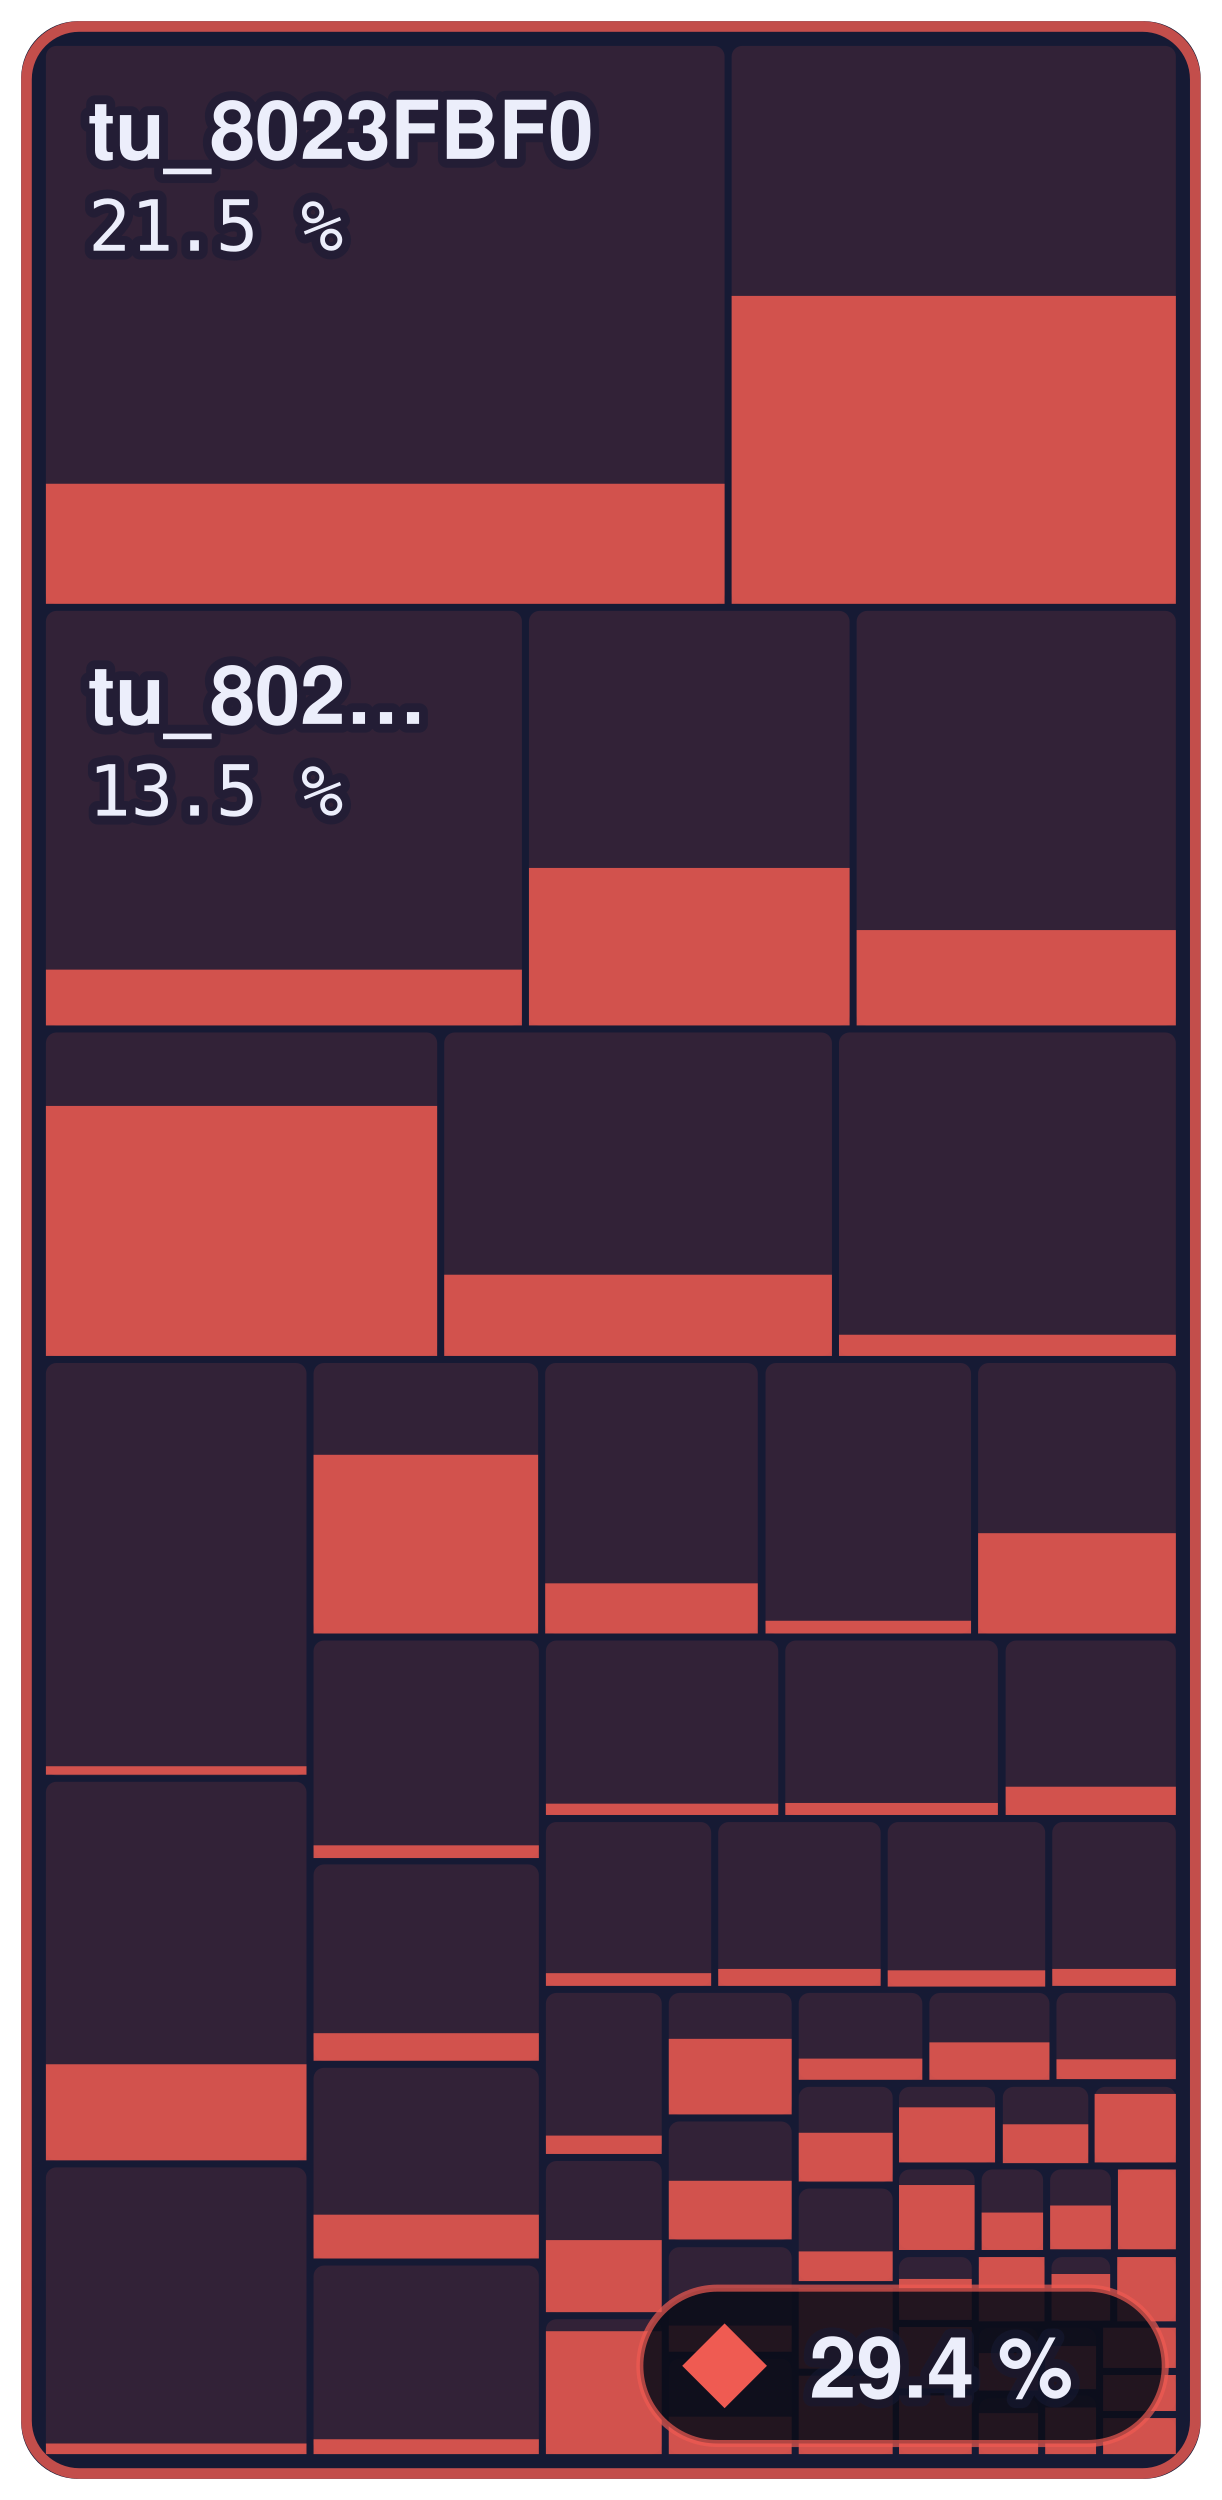
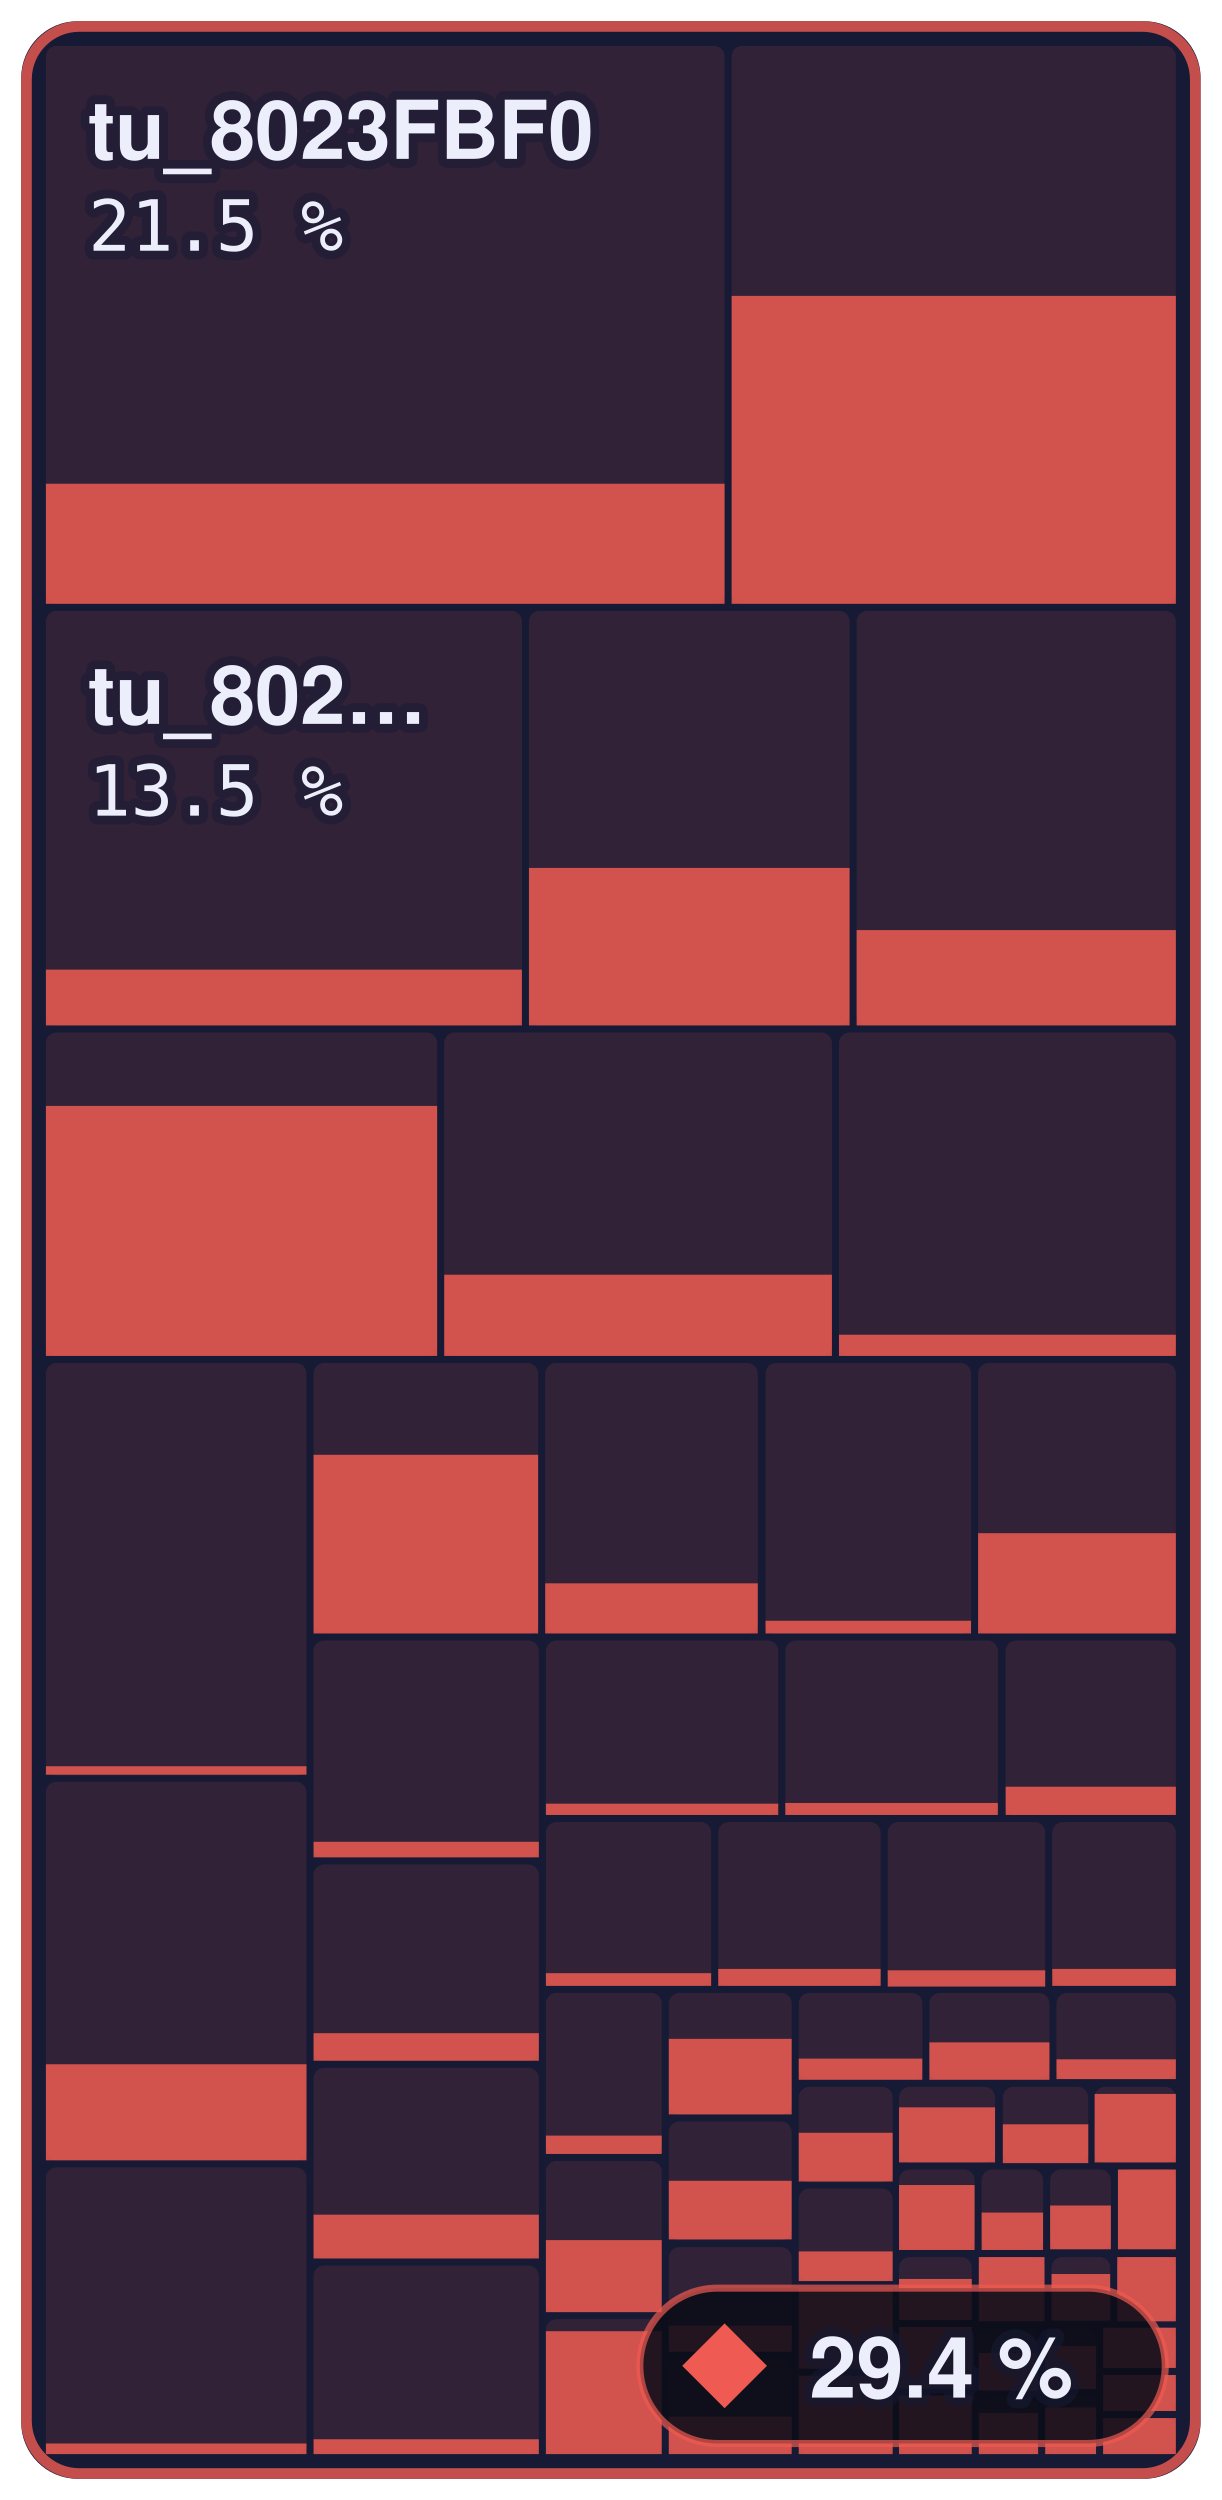
- <svg xmlns="http://www.w3.org/2000/svg" width="173" height="354" viewBox="0 0 173 354" role="img" aria-label="Main menu to Shadow Battle: 29.4 % of 644,344 bytes of code matched, 887 of 1,336 functions">
+ <svg xmlns="http://www.w3.org/2000/svg" width="173" height="354" viewBox="0 0 173 354" role="img" aria-label="Main menu to Shadow Battle: 29.4 % of 644,344 bytes of code matched, 889 of 1,336 functions">
  <style>text { font-family: -apple-system, BlinkMacSystemFont, 'Segoe UI', Helvetica, Arial, sans-serif; } .mono { font-family: ui-monospace, SFMono-Regular, 'SF Mono', Menlo, Consolas, monospace; } text { paint-order: stroke; stroke: #161a34; stroke-opacity: 0.55; stroke-width: 2.5px; stroke-linejoin: round; } .rise { transform-box: fill-box; transform-origin: 50% 100%; animation: rise 1.6s cubic-bezier(.2,.8,.2,1) .2s both; } @keyframes rise { from { transform: scaleY(0); } } @media (prefers-reduced-motion: reduce) { * { animation: none !important; } }</style>
  <rect x="3" y="3" width="167.0" height="348" rx="8" fill="#161a34" />
  <rect x="6.5" y="6.5" width="96.1" height="79.0" rx="1.5" fill="#ef5b52" fill-opacity="0.13" />
  <rect class="rise" x="6.5" y="68.5" width="96.1" height="17.0" fill="#ef5b52" fill-opacity="0.85" />
  <rect x="103.6" y="6.5" width="62.9" height="79.0" rx="1.5" fill="#ef5b52" fill-opacity="0.13" />
  <rect class="rise" x="103.6" y="41.9" width="62.9" height="43.6" fill="#ef5b52" fill-opacity="0.85" />
  <rect x="6.5" y="86.5" width="67.4" height="58.7" rx="1.5" fill="#ef5b52" fill-opacity="0.13" />
  <rect class="rise" x="6.5" y="137.3" width="67.4" height="7.9" fill="#ef5b52" fill-opacity="0.85" />
  <rect x="74.9" y="86.5" width="45.4" height="58.7" rx="1.5" fill="#ef5b52" fill-opacity="0.13" />
  <rect class="rise" x="74.9" y="122.9" width="45.4" height="22.3" fill="#ef5b52" fill-opacity="0.85" />
  <rect x="121.3" y="86.5" width="45.2" height="58.7" rx="1.5" fill="#ef5b52" fill-opacity="0.13" />
  <rect class="rise" x="121.3" y="131.7" width="45.2" height="13.5" fill="#ef5b52" fill-opacity="0.85" />
  <rect x="6.5" y="146.2" width="55.4" height="45.8" rx="1.5" fill="#ef5b52" fill-opacity="0.13" />
  <rect class="rise" x="6.5" y="156.6" width="55.4" height="35.4" fill="#ef5b52" fill-opacity="0.85" />
  <rect x="62.9" y="146.2" width="54.9" height="45.8" rx="1.5" fill="#ef5b52" fill-opacity="0.13" />
  <rect class="rise" x="62.9" y="180.5" width="54.9" height="11.5" fill="#ef5b52" fill-opacity="0.85" />
  <rect x="118.8" y="146.2" width="47.7" height="45.8" rx="1.5" fill="#ef5b52" fill-opacity="0.13" />
  <rect class="rise" x="118.8" y="189.0" width="47.7" height="3.0" fill="#ef5b52" fill-opacity="0.85" />
  <rect x="6.5" y="193.0" width="36.9" height="58.4" rx="1.5" fill="#ef5b52" fill-opacity="0.13" />
  <rect class="rise" x="6.5" y="250.1" width="36.9" height="1.2" fill="#ef5b52" fill-opacity="0.85" />
  <rect x="6.5" y="252.3" width="36.9" height="53.6" rx="1.5" fill="#ef5b52" fill-opacity="0.13" />
  <rect class="rise" x="6.5" y="292.3" width="36.9" height="13.6" fill="#ef5b52" fill-opacity="0.85" />
  <rect x="6.5" y="306.9" width="36.9" height="40.6" rx="1.5" fill="#ef5b52" fill-opacity="0.13" />
  <rect class="rise" x="6.5" y="346.0" width="36.9" height="1.5" fill="#ef5b52" fill-opacity="0.85" />
  <rect x="44.4" y="193.0" width="31.8" height="38.3" rx="1.5" fill="#ef5b52" fill-opacity="0.13" />
  <rect class="rise" x="44.4" y="206.0" width="31.8" height="25.3" fill="#ef5b52" fill-opacity="0.85" />
  <rect x="77.2" y="193.0" width="30.1" height="38.3" rx="1.5" fill="#ef5b52" fill-opacity="0.13" />
  <rect class="rise" x="77.2" y="224.2" width="30.1" height="7.1" fill="#ef5b52" fill-opacity="0.85" />
  <rect x="108.4" y="193.0" width="29.1" height="38.3" rx="1.5" fill="#ef5b52" fill-opacity="0.13" />
  <rect class="rise" x="108.4" y="229.5" width="29.1" height="1.8" fill="#ef5b52" fill-opacity="0.85" />
  <rect x="138.5" y="193.0" width="28.0" height="38.3" rx="1.5" fill="#ef5b52" fill-opacity="0.13" />
  <rect class="rise" x="138.5" y="217.1" width="28.0" height="14.2" fill="#ef5b52" fill-opacity="0.85" />
  <rect x="44.4" y="232.3" width="31.9" height="30.7" rx="1.5" fill="#ef5b52" fill-opacity="0.13" />
-   <rect class="rise" x="44.4" y="261.3" width="31.9" height="1.8" fill="#ef5b52" fill-opacity="0.85" />
+   <rect class="rise" x="44.4" y="260.8" width="31.9" height="2.2" fill="#ef5b52" fill-opacity="0.85" />
  <rect x="44.4" y="264.0" width="31.9" height="27.8" rx="1.5" fill="#ef5b52" fill-opacity="0.13" />
  <rect class="rise" x="44.4" y="287.9" width="31.9" height="3.9" fill="#ef5b52" fill-opacity="0.85" />
  <rect x="44.4" y="292.8" width="31.9" height="27.0" rx="1.5" fill="#ef5b52" fill-opacity="0.13" />
  <rect class="rise" x="44.4" y="313.6" width="31.9" height="6.2" fill="#ef5b52" fill-opacity="0.85" />
  <rect x="44.4" y="320.8" width="31.9" height="26.7" rx="1.5" fill="#ef5b52" fill-opacity="0.13" />
  <rect class="rise" x="44.4" y="345.4" width="31.9" height="2.1" fill="#ef5b52" fill-opacity="0.85" />
  <rect x="77.3" y="232.3" width="32.9" height="24.7" rx="1.5" fill="#ef5b52" fill-opacity="0.13" />
  <rect class="rise" x="77.3" y="255.4" width="32.9" height="1.6" fill="#ef5b52" fill-opacity="0.85" />
  <rect x="111.2" y="232.3" width="30.1" height="24.7" rx="1.5" fill="#ef5b52" fill-opacity="0.13" />
  <rect class="rise" x="111.2" y="255.3" width="30.1" height="1.7" fill="#ef5b52" fill-opacity="0.85" />
  <rect x="142.4" y="232.3" width="24.1" height="24.7" rx="1.5" fill="#ef5b52" fill-opacity="0.13" />
  <rect class="rise" x="142.4" y="253.0" width="24.1" height="4.0" fill="#ef5b52" fill-opacity="0.85" />
  <rect x="77.3" y="258.0" width="23.4" height="23.2" rx="1.5" fill="#ef5b52" fill-opacity="0.13" />
  <rect class="rise" x="77.3" y="279.4" width="23.4" height="1.8" fill="#ef5b52" fill-opacity="0.85" />
  <rect x="101.7" y="258.0" width="23.0" height="23.2" rx="1.5" fill="#ef5b52" fill-opacity="0.13" />
  <rect class="rise" x="101.7" y="278.8" width="23.0" height="2.4" fill="#ef5b52" fill-opacity="0.85" />
  <rect x="125.7" y="258.0" width="22.3" height="23.2" rx="1.5" fill="#ef5b52" fill-opacity="0.13" />
  <rect class="rise" x="125.7" y="279.0" width="22.3" height="2.3" fill="#ef5b52" fill-opacity="0.85" />
  <rect x="149.0" y="258.0" width="17.5" height="23.2" rx="1.5" fill="#ef5b52" fill-opacity="0.13" />
  <rect class="rise" x="149.0" y="278.8" width="17.5" height="2.4" fill="#ef5b52" fill-opacity="0.85" />
  <rect x="77.3" y="282.2" width="16.4" height="22.8" rx="1.5" fill="#ef5b52" fill-opacity="0.13" />
  <rect class="rise" x="77.3" y="302.4" width="16.4" height="2.6" fill="#ef5b52" fill-opacity="0.85" />
  <rect x="77.3" y="306.0" width="16.4" height="21.4" rx="1.5" fill="#ef5b52" fill-opacity="0.13" />
  <rect class="rise" x="77.3" y="317.2" width="16.4" height="10.2" fill="#ef5b52" fill-opacity="0.85" />
  <rect x="77.3" y="328.4" width="16.4" height="19.1" rx="1.5" fill="#ef5b52" fill-opacity="0.13" />
  <rect class="rise" x="77.3" y="330.1" width="16.4" height="17.4" fill="#ef5b52" fill-opacity="0.85" />
  <rect x="94.7" y="282.2" width="17.4" height="17.2" rx="1.5" fill="#ef5b52" fill-opacity="0.13" />
  <rect class="rise" x="94.7" y="288.7" width="17.4" height="10.7" fill="#ef5b52" fill-opacity="0.85" />
  <rect x="94.7" y="300.4" width="17.4" height="16.8" rx="1.5" fill="#ef5b52" fill-opacity="0.13" />
  <rect class="rise" x="94.7" y="308.8" width="17.4" height="8.3" fill="#ef5b52" fill-opacity="0.85" />
  <rect x="94.7" y="318.2" width="17.4" height="14.8" rx="1.5" fill="#ef5b52" fill-opacity="0.13" />
  <rect class="rise" x="94.7" y="329.3" width="17.4" height="3.7" fill="#ef5b52" fill-opacity="0.85" />
  <rect x="94.7" y="334.0" width="17.4" height="13.5" rx="1.5" fill="#ef5b52" fill-opacity="0.13" />
  <rect class="rise" x="94.7" y="342.2" width="17.4" height="5.3" fill="#ef5b52" fill-opacity="0.85" />
  <rect x="113.1" y="282.2" width="17.5" height="12.2" rx="1.5" fill="#ef5b52" fill-opacity="0.13" />
  <rect class="rise" x="113.1" y="291.5" width="17.5" height="3.0" fill="#ef5b52" fill-opacity="0.85" />
  <rect x="131.6" y="282.2" width="17.0" height="12.2" rx="1.5" fill="#ef5b52" fill-opacity="0.13" />
  <rect class="rise" x="131.6" y="289.2" width="17.0" height="5.3" fill="#ef5b52" fill-opacity="0.85" />
  <rect x="149.6" y="282.2" width="16.9" height="12.2" rx="1.5" fill="#ef5b52" fill-opacity="0.13" />
  <rect class="rise" x="149.6" y="291.6" width="16.9" height="2.8" fill="#ef5b52" fill-opacity="0.85" />
  <rect x="113.1" y="295.5" width="13.3" height="13.5" rx="1.5" fill="#ef5b52" fill-opacity="0.13" />
  <rect class="rise" x="113.1" y="302.0" width="13.3" height="6.9" fill="#ef5b52" fill-opacity="0.85" />
  <rect x="113.1" y="309.9" width="13.3" height="13.1" rx="1.5" fill="#ef5b52" fill-opacity="0.13" />
  <rect class="rise" x="113.1" y="318.8" width="13.3" height="4.2" fill="#ef5b52" fill-opacity="0.85" />
  <rect x="113.1" y="324.0" width="13.3" height="11.4" rx="1.5" fill="#ef5b52" fill-opacity="0.13" />
  <rect class="rise" x="113.1" y="324.0" width="13.3" height="11.4" fill="#ef5b52" fill-opacity="0.85" />
  <rect x="113.1" y="336.4" width="13.3" height="11.1" rx="1.5" fill="#ef5b52" fill-opacity="0.13" />
  <rect class="rise" x="113.1" y="336.4" width="13.3" height="11.1" fill="#ef5b52" fill-opacity="0.85" />
  <rect x="127.3" y="295.5" width="13.6" height="10.7" rx="1.5" fill="#ef5b52" fill-opacity="0.13" />
  <rect class="rise" x="127.3" y="298.4" width="13.6" height="7.8" fill="#ef5b52" fill-opacity="0.85" />
  <rect x="142.0" y="295.5" width="12.1" height="10.7" rx="1.5" fill="#ef5b52" fill-opacity="0.13" />
  <rect class="rise" x="142.0" y="300.8" width="12.1" height="5.5" fill="#ef5b52" fill-opacity="0.85" />
  <rect x="155.0" y="295.5" width="11.5" height="10.7" rx="1.5" fill="#ef5b52" fill-opacity="0.13" />
  <rect class="rise" x="155.0" y="296.5" width="11.5" height="9.7" fill="#ef5b52" fill-opacity="0.85" />
  <rect x="127.3" y="307.2" width="10.7" height="11.3" rx="1.5" fill="#ef5b52" fill-opacity="0.13" />
  <rect class="rise" x="127.3" y="309.4" width="10.7" height="9.2" fill="#ef5b52" fill-opacity="0.85" />
  <rect x="139.0" y="307.2" width="8.7" height="11.3" rx="1.5" fill="#ef5b52" fill-opacity="0.13" />
  <rect class="rise" x="139.0" y="313.3" width="8.7" height="5.3" fill="#ef5b52" fill-opacity="0.85" />
  <rect x="148.7" y="307.2" width="8.6" height="11.3" rx="1.5" fill="#ef5b52" fill-opacity="0.13" />
  <rect class="rise" x="148.7" y="312.3" width="8.6" height="6.2" fill="#ef5b52" fill-opacity="0.85" />
  <rect x="158.3" y="307.2" width="8.2" height="11.3" rx="1.5" fill="#ef5b52" fill-opacity="0.13" />
  <rect class="rise" x="158.3" y="307.2" width="8.2" height="11.3" fill="#ef5b52" fill-opacity="0.85" />
  <rect x="127.3" y="319.6" width="10.3" height="9.0" rx="1.5" fill="#ef5b52" fill-opacity="0.13" />
  <rect class="rise" x="127.3" y="322.7" width="10.3" height="5.8" fill="#ef5b52" fill-opacity="0.85" />
  <rect x="127.3" y="329.5" width="10.3" height="8.7" rx="1.5" fill="#ef5b52" fill-opacity="0.13" />
  <rect class="rise" x="127.3" y="329.5" width="10.3" height="8.7" fill="#ef5b52" fill-opacity="0.85" />
  <rect x="127.3" y="339.2" width="10.3" height="8.3" rx="1.5" fill="#ef5b52" fill-opacity="0.13" />
  <rect class="rise" x="127.3" y="339.2" width="10.3" height="8.3" fill="#ef5b52" fill-opacity="0.85" />
  <rect x="138.6" y="319.6" width="9.3" height="9.1" rx="1.5" fill="#ef5b52" fill-opacity="0.13" />
  <rect class="rise" x="138.6" y="319.6" width="9.3" height="9.1" fill="#ef5b52" fill-opacity="0.85" />
  <rect x="148.9" y="319.6" width="8.3" height="9.1" rx="1.5" fill="#ef5b52" fill-opacity="0.13" />
  <rect class="rise" x="148.9" y="322.0" width="8.3" height="6.6" fill="#ef5b52" fill-opacity="0.85" />
  <rect x="158.2" y="319.6" width="8.3" height="9.1" rx="1.5" fill="#ef5b52" fill-opacity="0.13" />
  <rect class="rise" x="158.2" y="319.6" width="8.3" height="9.1" fill="#ef5b52" fill-opacity="0.85" />
  <rect x="138.6" y="329.6" width="8.4" height="8.9" rx="1.5" fill="#ef5b52" fill-opacity="0.13" />
  <rect class="rise" x="138.6" y="333.2" width="8.4" height="5.3" fill="#ef5b52" fill-opacity="0.85" />
  <rect x="138.6" y="339.6" width="8.4" height="7.9" rx="1.5" fill="#ef5b52" fill-opacity="0.13" />
  <rect class="rise" x="138.6" y="341.7" width="8.4" height="5.8" fill="#ef5b52" fill-opacity="0.85" />
  <rect x="148.0" y="329.6" width="7.2" height="8.6" rx="1.5" fill="#ef5b52" fill-opacity="0.13" />
  <rect class="rise" x="148.0" y="332.2" width="7.2" height="6.1" fill="#ef5b52" fill-opacity="0.85" />
  <rect x="148.0" y="339.2" width="7.2" height="8.3" rx="1.5" fill="#ef5b52" fill-opacity="0.13" />
  <rect class="rise" x="148.0" y="340.9" width="7.2" height="6.6" fill="#ef5b52" fill-opacity="0.85" />
  <rect x="156.2" y="329.6" width="10.3" height="5.7" rx="1.5" fill="#ef5b52" fill-opacity="0.13" />
  <rect class="rise" x="156.2" y="329.6" width="10.3" height="5.7" fill="#ef5b52" fill-opacity="0.85" />
  <rect x="156.2" y="336.3" width="10.3" height="5.1" rx="1.5" fill="#ef5b52" fill-opacity="0.13" />
  <rect class="rise" x="156.2" y="336.3" width="10.3" height="5.1" fill="#ef5b52" fill-opacity="0.85" />
  <rect x="156.2" y="342.4" width="10.3" height="5.1" rx="1.5" fill="#ef5b52" fill-opacity="0.13" />
  <rect class="rise" x="156.2" y="342.4" width="10.3" height="5.1" fill="#ef5b52" fill-opacity="0.85" />
  <rect x="3.75" y="3.75" width="165.5" height="346.5" rx="7.5" fill="none" stroke="#ef5b52" stroke-opacity="0.8" stroke-width="1.5" />
  <text x="12.5" y="22.5" font-size="11.5" font-weight="600" fill="#eceefb">tu_8023FBF0</text>
  <text x="12.5" y="35.5" class="mono" font-size="10" fill="#eceefb">21.5 %</text>
  <text x="12.5" y="102.5" font-size="11.5" font-weight="600" fill="#eceefb">tu_802…</text>
  <text x="12.5" y="115.5" class="mono" font-size="10" fill="#eceefb">13.5 %</text>
  <rect x="90.6" y="324" width="74.4" height="22" rx="11" fill="#0b0d1a" fill-opacity="0.88" stroke="#ef5b52" stroke-opacity="0.7" />
  <path d="M102.6 329L108.6 335L102.6 341L96.6 335Z" fill="#ef5b52" />
  <text x="114.6" y="339.5" font-size="12" font-weight="700" fill="#eceefb">29.4 %</text>
</svg>
